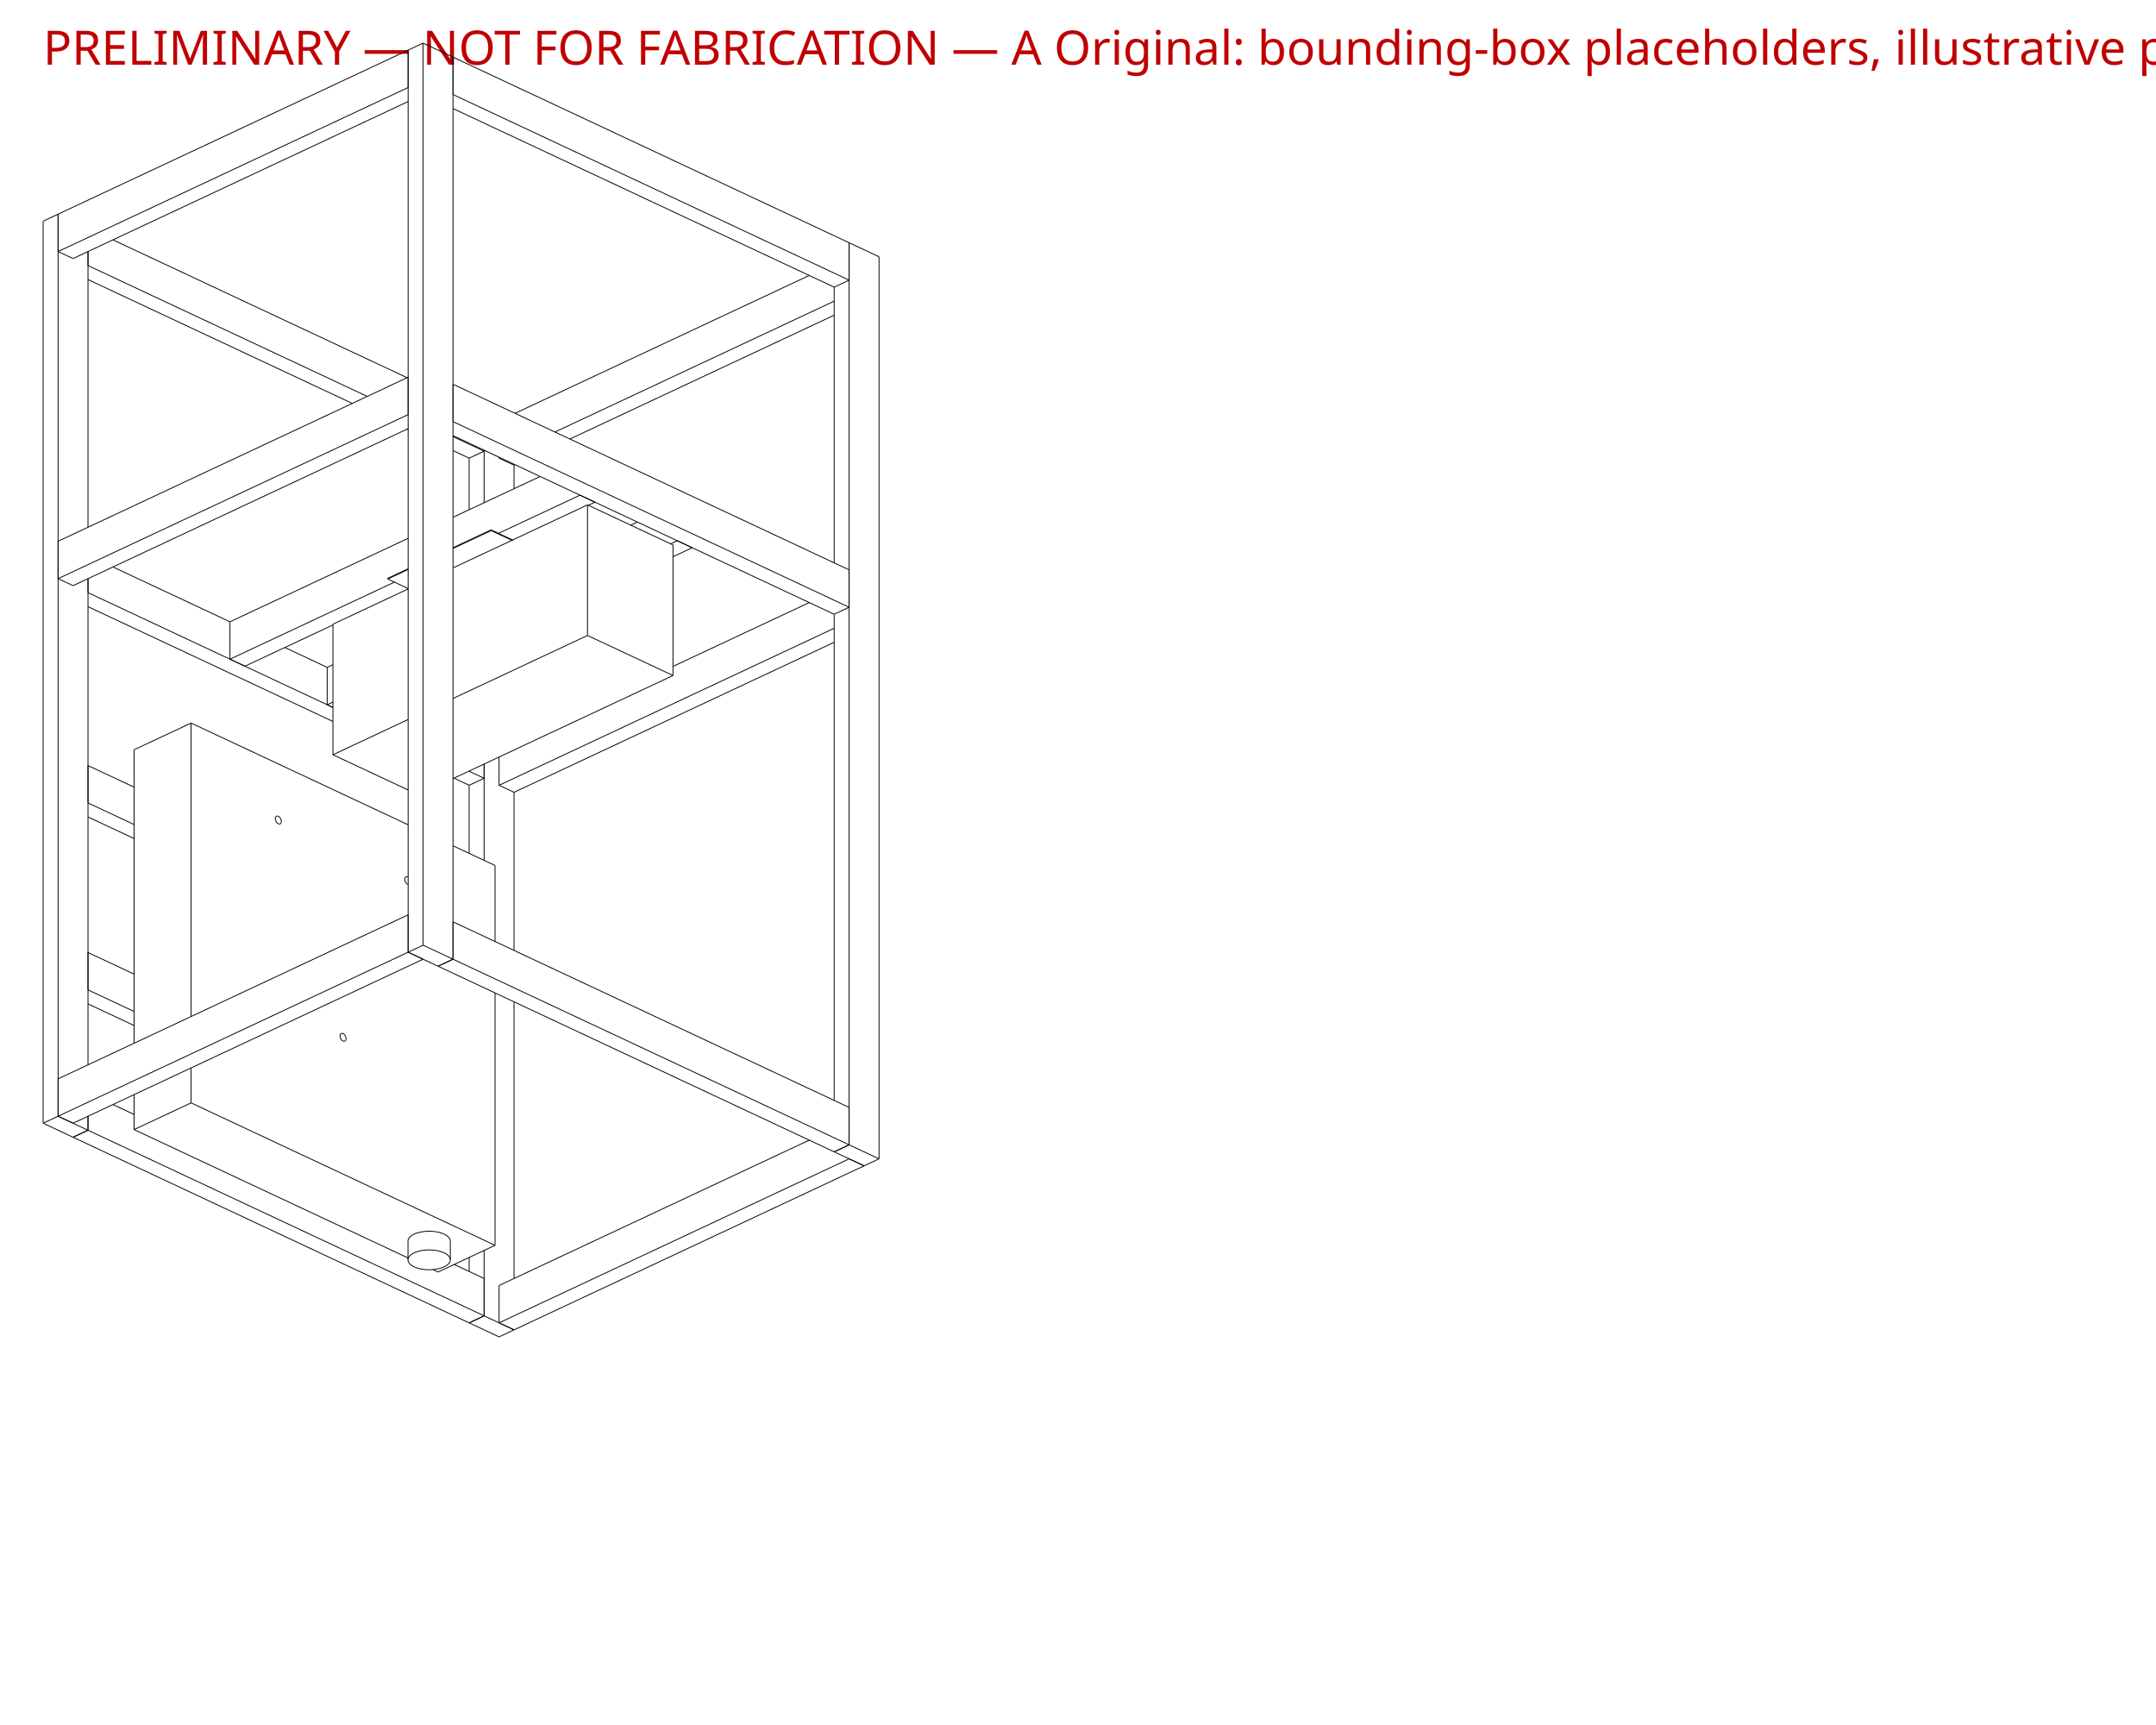
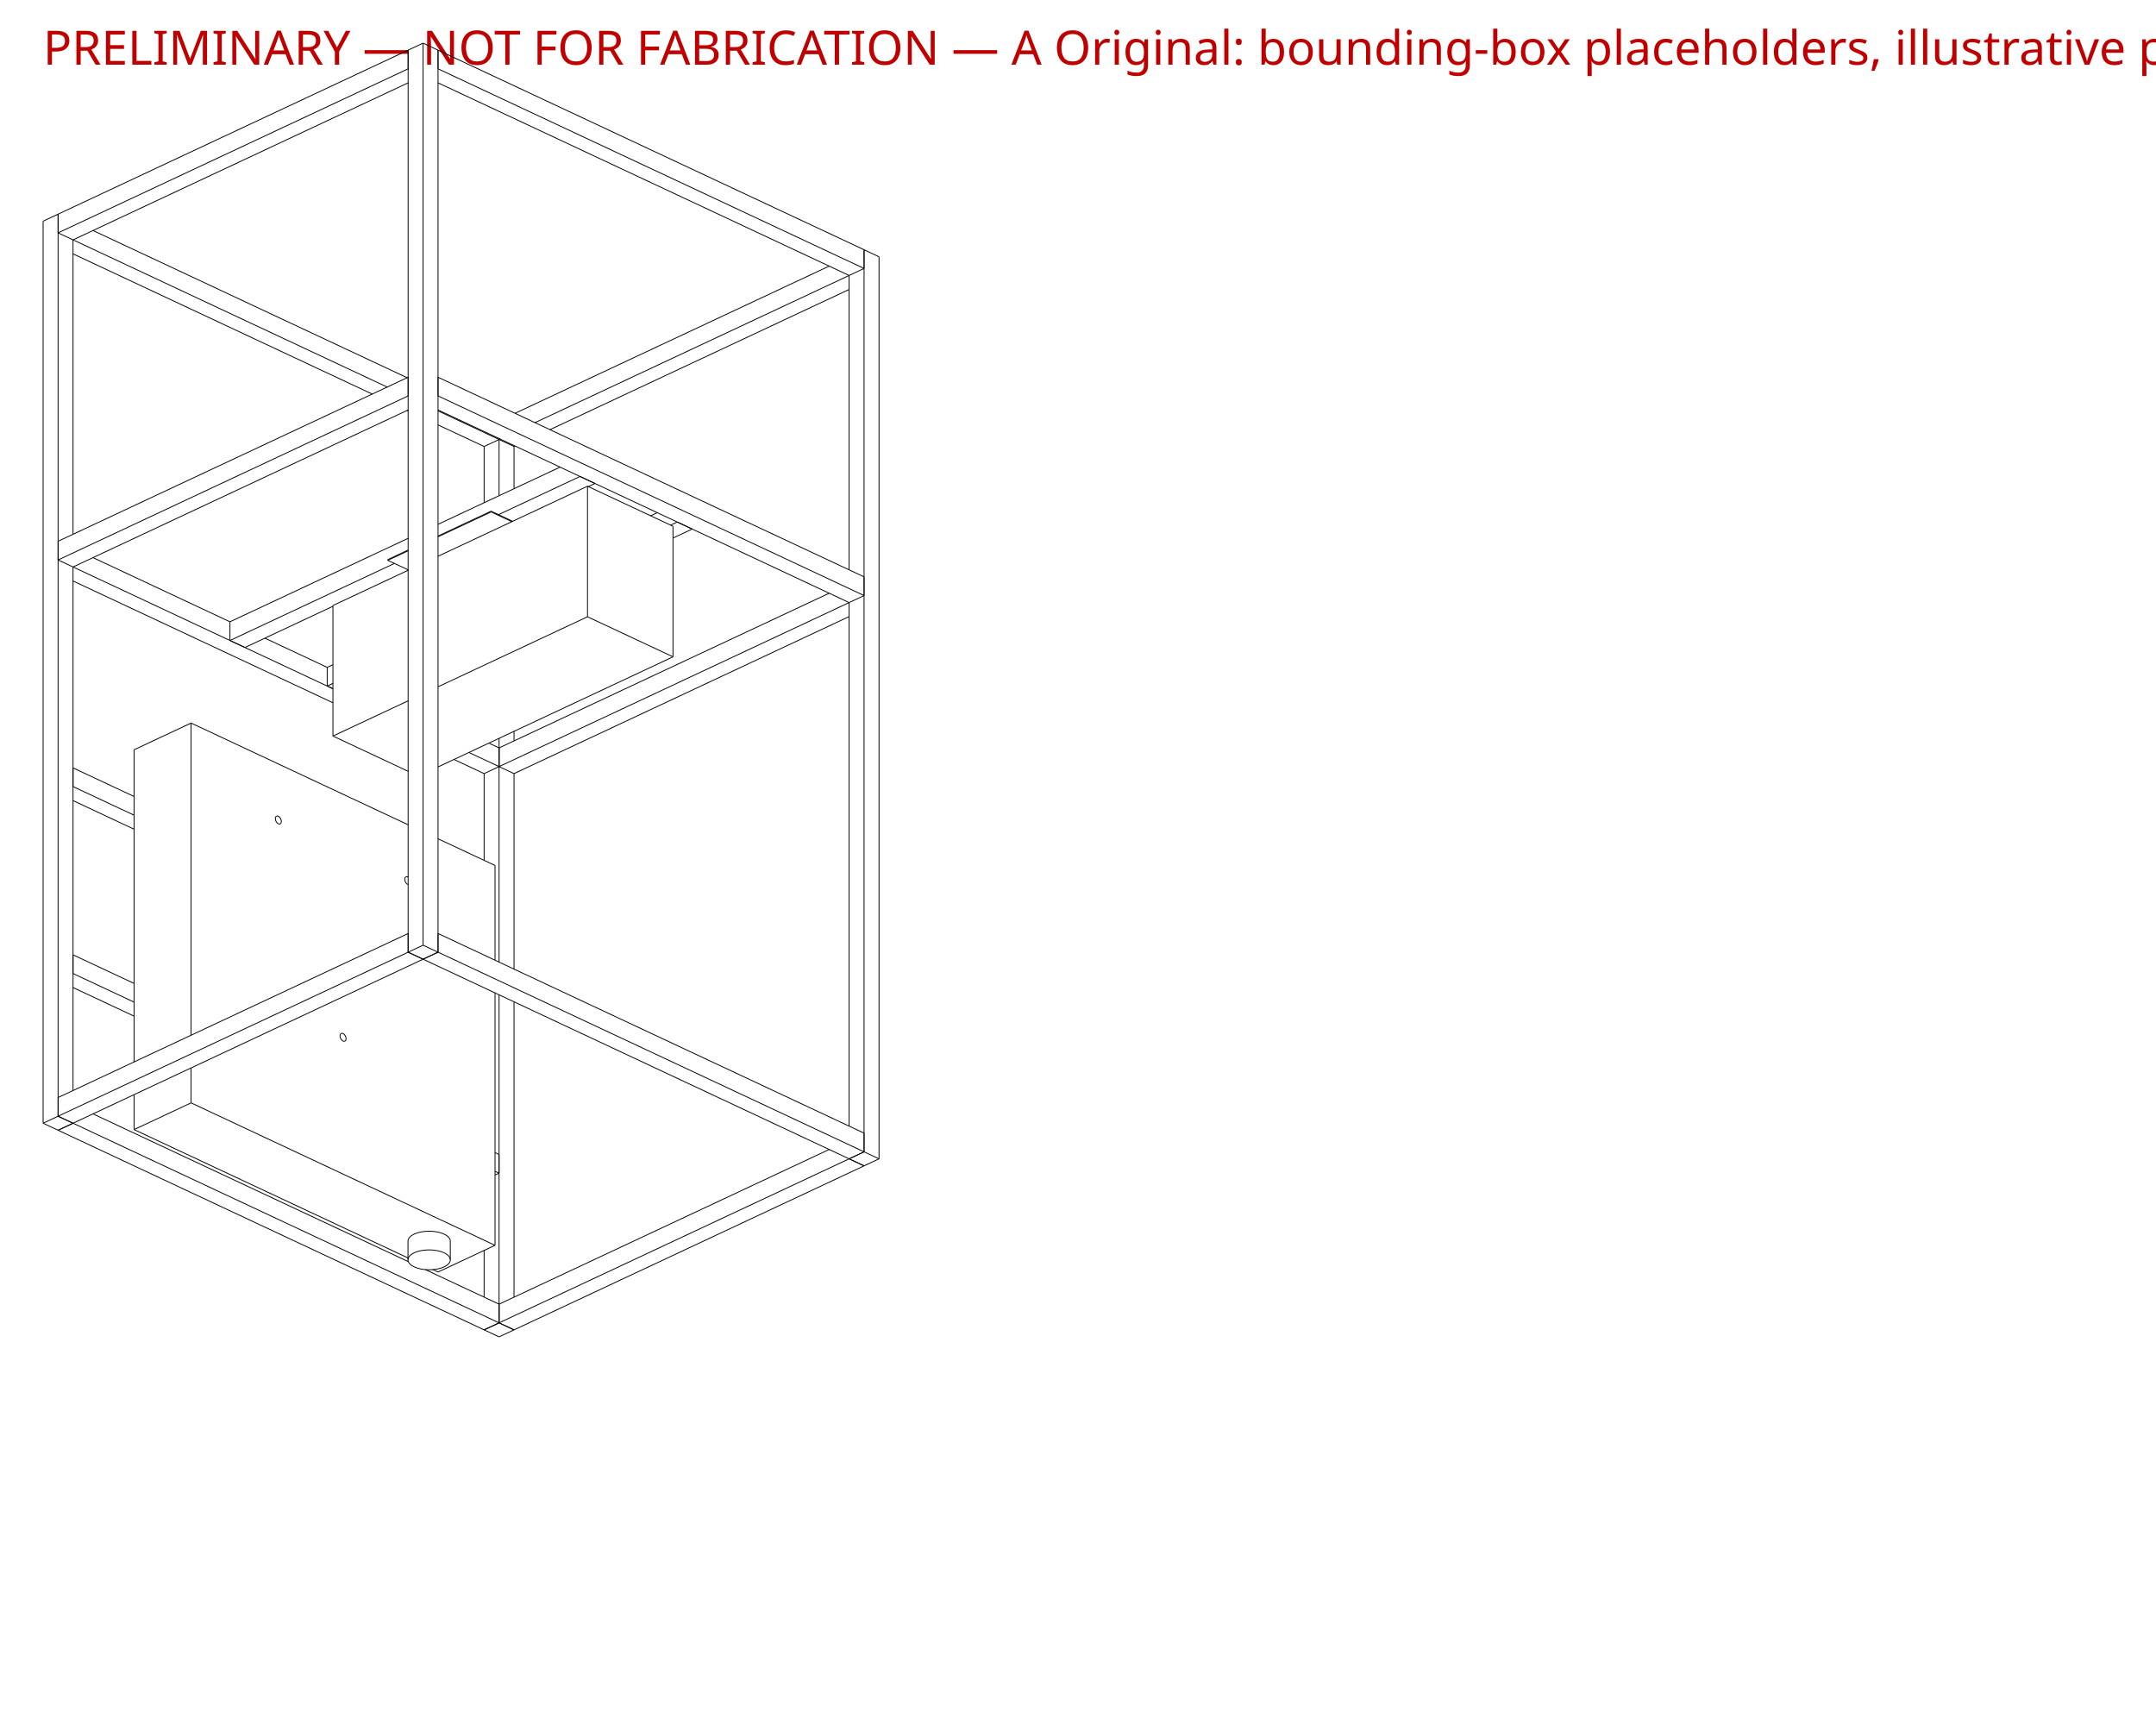
<svg xmlns="http://www.w3.org/2000/svg" width="1000.0" height="800.0">
  <text x="20" y="30" font-family="sans-serif" font-size="22" fill="#c00000">PRELIMINARY — NOT FOR FABRICATION — A Original: bounding-box placeholders, illustrative placement</text>
  <g transform="scale(0.4906118, -0.4906118)   translate(471.8177,-411.0203)" stroke-width="0.8" fill="none">
    <g stroke="rgb(160,160,160)" fill="none" stroke-dasharray="0.8,0.8">

       </g>
    <g stroke="rgb(0,0,0)" fill="none">
-       <path d="M0.0,-852.708 L-28.284,-839.456 " />
-       <path d="M-28.284,-22.086 L-28.284,-70.809 " />
-       <path d="M-28.284,-331.295 L-28.284,-395.654 " />
-       <path d="M-28.284,-777.615 L-28.284,-790.866 " />
-       <path d="M14.142,-28.712 L14.142,-50.931 " />
-       <path d="M14.142,-337.92 L14.142,-487.401 " />
-       <path d="M14.142,-535.99 L14.142,-797.492 " />
-       <path d="M14.142,-846.082 L-14.142,-832.83 " />
-       <path d="M-14.142,-14.577 L-14.142,-64.183 " />
-       <path d="M-14.142,-311.202 L-14.142,-402.28 " />
-       <path d="M-14.142,-770.989 L-14.142,-832.83 " />
+       <path d="M0.0,-852.708 L-14.142,-846.082 " />
+       <path d="M-14.142,-11.043 L-14.142,-64.183 " />
+       <path d="M-14.142,-320.251 L-14.142,-402.28 " />
+       <path d="M-14.142,-770.989 L-14.142,-815.161 " />
+       <path d="M14.142,-11.043 L14.142,-50.931 " />
+       <path d="M14.142,-280.281 L14.142,-289.331 " />
+       <path d="M14.142,-320.251 L14.142,-505.07 " />
+       <path d="M14.142,-535.99 L14.142,-815.161 " />
+       <path d="M14.142,-846.082 L0.0,-839.456 " />
+       <path d="M0.0,-3.534 L0.0,-57.557 " />
+       <path d="M0.0,-286.907 L0.0,-498.444 " />
+       <path d="M0.0,-529.365 L0.0,-839.456 " />
      <path d="M0.0,-852.708 L14.142,-846.082 " />
-       <path d="M-28.284,-839.456 L-14.142,-832.83 " />
-       <path d="M345.068,-691.036 L316.784,-677.785 " />
-       <path d="M316.784,139.585 L316.784,-121.033 " />
-       <path d="M316.784,-169.623 L316.784,-629.195 " />
+       <path d="M-14.142,-846.082 L0.0,-839.456 " />
+       <path d="M345.068,-691.036 L330.926,-684.41 " />
+       <path d="M330.926,150.629 L330.926,-127.659 " />
+       <path d="M330.926,-158.58 L330.926,-653.49 " />
      <path d="M359.21,168.298 L359.21,-684.41 " />
-       <path d="M359.21,-684.41 L330.926,-671.159 " />
-       <path d="M330.926,181.549 L330.926,-671.159 " />
-       <path d="M359.21,168.298 L330.926,181.549 " />
+       <path d="M359.21,-684.41 L345.068,-677.785 " />
+       <path d="M345.068,174.924 L345.068,-677.785 " />
+       <path d="M359.21,168.298 L345.068,174.924 " />
      <path d="M345.068,-691.036 L359.21,-684.41 " />
-       <path d="M316.784,-677.785 L330.926,-671.159 " />
-       <path d="M-402.768,-664.003 L-431.052,-650.751 " />
+       <path d="M330.926,-684.41 L345.068,-677.785 " />
+       <path d="M-416.91,-657.377 L-431.052,-650.751 " />
      <path d="M-431.052,201.957 L-431.052,-650.751 " />
-       <path d="M-388.626,173.245 L-388.626,-87.373 " />
-       <path d="M-388.626,-135.963 L-388.626,-595.535 " />
-       <path d="M-388.626,-644.125 L-388.626,-657.377 " />
-       <path d="M-388.626,-657.377 L-416.91,-644.125 " />
+       <path d="M-402.768,184.288 L-402.768,-93.999 " />
+       <path d="M-402.768,-124.92 L-402.768,-619.83 " />
+       <path d="M-402.768,-650.751 L-416.91,-644.125 " />
      <path d="M-416.91,208.583 L-416.91,-644.125 " />
-       <path d="M-402.768,-664.003 L-388.626,-657.377 " />
+       <path d="M-416.91,-657.377 L-402.768,-650.751 " />
      <path d="M-431.052,201.957 L-416.91,208.583 " />
      <path d="M-431.052,-650.751 L-416.91,-644.125 " />
-       <path d="M-57.7,-502.331 L-85.984,-489.079 " />
+       <path d="M-71.842,-495.705 L-85.984,-489.079 " />
      <path d="M-85.984,363.629 L-85.984,-489.079 " />
-       <path d="M-43.558,357.003 L-43.558,-495.705 " />
-       <path d="M-43.558,-495.705 L-71.842,-482.453 " />
+       <path d="M-57.7,363.629 L-57.7,-489.079 " />
+       <path d="M-57.7,-489.079 L-71.842,-482.453 " />
      <path d="M-71.842,370.255 L-71.842,-482.453 " />
-       <path d="M-43.558,357.003 L-71.842,370.255 " />
-       <path d="M-57.7,-502.331 L-43.558,-495.705 " />
+       <path d="M-57.7,363.629 L-71.842,370.255 " />
+       <path d="M-71.842,-495.705 L-57.7,-489.079 " />
      <path d="M-85.984,363.629 L-71.842,370.255 " />
      <path d="M-85.984,-489.079 L-71.842,-482.453 " />
-       <path d="M14.142,-28.712 L0.0,-22.086 " />
-       <path d="M0.0,-21.203 L0.0,-22.086 " />
-       <path d="M14.142,-28.712 L15.085,-28.27 " />
-       <path d="M66.939,-3.976 L316.784,113.082 " />
-       <path d="M15.085,20.319 L293.214,150.629 " />
-       <path d="M0.0,-22.086 L0.943,-21.645 " />
-       <path d="M52.797,2.65 L316.784,126.334 " />
-       <path d="M-402.768,166.619 L-416.91,173.245 " />
-       <path d="M-416.91,208.583 L-416.91,173.245 " />
-       <path d="M-85.984,363.629 L-85.984,328.291 " />
-       <path d="M-402.768,166.619 L-85.984,315.039 " />
+       <path d="M14.142,-11.043 L0.0,-4.417 " />
+       <path d="M0.0,-3.534 L0.0,-4.417 " />
+       <path d="M14.142,-11.043 L15.085,-10.601 " />
+       <path d="M48.083,4.859 L330.926,137.377 " />
+       <path d="M15.085,20.319 L312.07,159.463 " />
+       <path d="M0.0,-4.417 L0.943,-3.976 " />
+       <path d="M33.941,11.485 L330.926,150.629 " />
+       <path d="M-402.768,184.288 L-416.91,190.914 " />
+       <path d="M-416.91,208.583 L-416.91,190.914 " />
+       <path d="M-85.984,363.629 L-85.984,345.96 " />
+       <path d="M-402.768,184.288 L-85.984,332.708 " />
      <path d="M-416.91,208.583 L-85.984,363.629 " />
-       <path d="M-416.91,173.245 L-85.984,328.291 " />
-       <path d="M-28.284,-22.086 L-43.558,-14.93 " />
-       <path d="M-85.984,4.947 L-86.927,5.389 " />
-       <path d="M-138.781,29.684 L-388.626,146.741 " />
-       <path d="M-14.142,-14.577 L-14.142,-15.46 " />
-       <path d="M-14.142,-15.46 L-43.558,-1.679 " />
-       <path d="M-124.639,36.31 L-388.626,159.993 " />
-       <path d="M-388.626,173.245 L-388.626,159.993 " />
-       <path d="M-86.927,53.979 L-365.056,184.288 " />
-       <path d="M-28.284,-22.086 L-14.142,-15.46 " />
-       <path d="M316.784,139.585 L-43.558,308.413 " />
-       <path d="M330.926,181.549 L330.926,146.211 " />
-       <path d="M330.926,146.211 L-43.558,321.665 " />
-       <path d="M-43.558,357.003 L-43.558,321.665 " />
-       <path d="M330.926,181.549 L-43.558,357.003 " />
-       <path d="M316.784,139.585 L330.926,146.211 " />
-       <path d="M14.142,-337.92 L0.0,-331.295 " />
-       <path d="M0.0,-304.576 L0.0,-331.295 " />
-       <path d="M14.142,-337.92 L316.784,-196.126 " />
-       <path d="M164.424,-218.921 L293.214,-158.58 " />
-       <path d="M0.0,-331.295 L316.784,-182.875 " />
-       <path d="M-402.768,-142.589 L-416.91,-135.963 " />
-       <path d="M-416.91,-100.625 L-416.91,-135.963 " />
-       <path d="M-85.984,54.421 L-85.984,19.083 " />
-       <path d="M-402.768,-142.589 L-85.984,5.831 " />
+       <path d="M-416.91,190.914 L-85.984,345.96 " />
+       <path d="M-14.142,-11.043 L-57.7,9.365 " />
+       <path d="M-85.984,22.616 L-86.927,23.058 " />
+       <path d="M-119.925,38.519 L-402.768,171.036 " />
+       <path d="M0.0,-3.534 L0.0,-4.417 " />
+       <path d="M0.0,-4.417 L-57.7,22.616 " />
+       <path d="M-105.783,45.144 L-402.768,184.288 " />
+       <path d="M-86.927,53.979 L-383.912,193.123 " />
+       <path d="M-14.142,-11.043 L0.0,-4.417 " />
+       <path d="M330.926,150.629 L-57.7,332.708 " />
+       <path d="M345.068,174.924 L345.068,157.254 " />
+       <path d="M345.068,157.254 L-57.7,345.96 " />
+       <path d="M-57.7,363.629 L-57.7,345.96 " />
+       <path d="M345.068,174.924 L-57.7,363.629 " />
+       <path d="M330.926,150.629 L345.068,157.254 " />
+       <path d="M14.142,-320.251 L0.0,-313.626 " />
+       <path d="M0.0,-295.956 L0.0,-313.626 " />
+       <path d="M14.142,-320.251 L330.926,-171.831 " />
+       <path d="M0.0,-295.956 L312.07,-149.745 " />
+       <path d="M0.0,-313.626 L330.926,-158.58 " />
+       <path d="M-402.768,-124.92 L-416.91,-118.294 " />
+       <path d="M-416.91,-100.625 L-416.91,-118.294 " />
+       <path d="M-85.984,54.421 L-85.984,36.752 " />
+       <path d="M-402.768,-124.92 L-85.984,23.5 " />
      <path d="M-416.91,-100.625 L-85.984,54.421 " />
-       <path d="M-416.91,-135.963 L-85.984,19.083 " />
-       <path d="M-28.284,-331.295 L-42.656,-324.561 " />
-       <path d="M-157.07,-270.956 L-388.626,-162.467 " />
-       <path d="M-14.142,-311.202 L-14.142,-324.669 " />
-       <path d="M-14.142,-324.669 L-28.514,-317.935 " />
-       <path d="M-157.07,-257.704 L-388.626,-149.215 " />
-       <path d="M-388.626,-135.963 L-388.626,-149.215 " />
-       <path d="M-162.493,-219.825 L-202.563,-201.052 " />
-       <path d="M-254.417,-176.757 L-365.056,-124.92 " />
-       <path d="M-28.284,-331.295 L-14.142,-324.669 " />
-       <path d="M316.784,-169.623 L-43.558,-0.795 " />
-       <path d="M330.926,-127.659 L330.926,-162.997 " />
-       <path d="M330.926,-162.997 L-43.558,12.457 " />
-       <path d="M-43.558,47.795 L-43.558,12.457 " />
-       <path d="M330.926,-127.659 L-43.558,47.795 " />
-       <path d="M316.784,-169.623 L330.926,-162.997 " />
+       <path d="M-416.91,-118.294 L-85.984,36.752 " />
+       <path d="M-14.142,-320.251 L-42.656,-306.892 " />
+       <path d="M-157.07,-253.287 L-402.768,-138.172 " />
+       <path d="M0.0,-295.956 L0.0,-313.626 " />
+       <path d="M0.0,-313.626 L-28.514,-300.266 " />
+       <path d="M-157.07,-240.035 L-402.768,-124.92 " />
+       <path d="M0.0,-295.956 L-9.658,-291.432 " />
+       <path d="M-162.493,-219.825 L-221.419,-192.217 " />
+       <path d="M-254.417,-176.757 L-383.912,-116.086 " />
+       <path d="M-14.142,-320.251 L0.0,-313.626 " />
+       <path d="M330.926,-158.58 L-57.7,23.5 " />
+       <path d="M345.068,-134.285 L345.068,-151.954 " />
+       <path d="M345.068,-151.954 L-57.7,36.752 " />
+       <path d="M-57.7,54.421 L-57.7,36.752 " />
+       <path d="M345.068,-134.285 L-57.7,54.421 " />
+       <path d="M330.926,-158.58 L345.068,-151.954 " />
      <path d="M14.142,-846.082 L0.0,-839.456 " />
-       <path d="M0.0,-804.118 L0.0,-839.456 " />
+       <path d="M0.0,-821.787 L0.0,-839.456 " />
      <path d="M345.068,-691.036 L330.926,-684.41 " />
      <path d="M14.142,-846.082 L345.068,-691.036 " />
-       <path d="M0.0,-804.118 L293.214,-666.741 " />
+       <path d="M0.0,-821.787 L312.07,-675.576 " />
      <path d="M0.0,-839.456 L330.926,-684.41 " />
      <path d="M-402.768,-650.751 L-416.91,-644.125 " />
-       <path d="M-416.91,-608.787 L-416.91,-644.125 " />
+       <path d="M-416.91,-626.456 L-416.91,-644.125 " />
      <path d="M-71.842,-495.705 L-85.984,-489.079 " />
-       <path d="M-85.984,-453.741 L-85.984,-489.079 " />
+       <path d="M-85.984,-471.41 L-85.984,-489.079 " />
      <path d="M-402.768,-650.751 L-71.842,-495.705 " />
-       <path d="M-416.91,-608.787 L-85.984,-453.741 " />
+       <path d="M-416.91,-626.456 L-85.984,-471.41 " />
      <path d="M-416.91,-644.125 L-85.984,-489.079 " />
-       <path d="M-28.284,-839.456 L-402.768,-664.003 " />
-       <path d="M-14.142,-797.492 L-14.142,-832.83 " />
-       <path d="M-14.142,-832.83 L-388.626,-657.377 " />
-       <path d="M-388.626,-644.125 L-388.626,-657.377 " />
-       <path d="M-14.142,-797.492 L-42.426,-784.241 " />
-       <path d="M-345.068,-642.446 L-365.056,-633.082 " />
-       <path d="M-28.284,-839.456 L-14.142,-832.83 " />
-       <path d="M-402.768,-664.003 L-388.626,-657.377 " />
-       <path d="M316.784,-677.785 L-57.7,-502.331 " />
-       <path d="M330.926,-635.821 L330.926,-671.159 " />
-       <path d="M330.926,-671.159 L-43.558,-495.705 " />
-       <path d="M-43.558,-460.367 L-43.558,-495.705 " />
-       <path d="M330.926,-635.821 L-43.558,-460.367 " />
-       <path d="M316.784,-677.785 L330.926,-671.159 " />
-       <path d="M-57.7,-502.331 L-43.558,-495.705 " />
-       <path d="M-157.07,-257.704 L-162.493,-255.163 " />
-       <path d="M-162.493,-219.825 L-162.493,-255.163 " />
-       <path d="M182.575,-106.743 L168.433,-100.117 " />
-       <path d="M164.424,-115.247 L182.575,-106.743 " />
+       <path d="M-14.142,-846.082 L-416.91,-657.377 " />
+       <path d="M0.0,-821.787 L0.0,-839.456 " />
+       <path d="M0.0,-839.456 L-402.768,-650.751 " />
+       <path d="M0.0,-821.787 L-69.79,-789.089 " />
+       <path d="M-85.774,-781.6 L-383.912,-641.916 " />
+       <path d="M-14.142,-846.082 L0.0,-839.456 " />
+       <path d="M-416.91,-657.377 L-402.768,-650.751 " />
+       <path d="M330.926,-684.41 L-71.842,-495.705 " />
+       <path d="M345.068,-660.115 L345.068,-677.785 " />
+       <path d="M345.068,-677.785 L-57.7,-489.079 " />
+       <path d="M-57.7,-471.41 L-57.7,-489.079 " />
+       <path d="M345.068,-660.115 L-57.7,-471.41 " />
+       <path d="M330.926,-684.41 L345.068,-677.785 " />
+       <path d="M-71.842,-495.705 L-57.7,-489.079 " />
+       <path d="M-157.07,-240.035 L-162.493,-237.494 " />
+       <path d="M-162.493,-219.825 L-162.493,-237.494 " />
+       <path d="M182.575,-89.074 L168.433,-82.448 " />
+       <path d="M164.424,-97.578 L182.575,-89.074 " />
      <path d="M-162.493,-219.825 L-157.07,-217.284 " />
-       <path d="M124.443,-85.39 L130.72,-82.448 " />
-       <path d="M-162.493,-255.163 L-157.07,-252.622 " />
-       <path d="M162.155,-103.059 L168.433,-100.117 " />
-       <path d="M-240.275,-218.721 L-254.417,-212.095 " />
-       <path d="M-254.417,-176.757 L-254.417,-212.095 " />
-       <path d="M90.651,-63.675 L76.509,-57.049 " />
-       <path d="M-240.275,-218.721 L-157.07,-179.737 " />
-       <path d="M84.373,-66.616 L90.651,-63.675 " />
+       <path d="M143.299,-76.555 L149.577,-73.614 " />
+       <path d="M-162.493,-237.494 L-157.07,-234.953 " />
+       <path d="M162.155,-85.39 L168.433,-82.448 " />
+       <path d="M-240.275,-201.052 L-254.417,-194.426 " />
+       <path d="M-254.417,-176.757 L-254.417,-194.426 " />
+       <path d="M90.651,-46.006 L76.509,-39.38 " />
+       <path d="M-240.275,-201.052 L-157.07,-162.068 " />
+       <path d="M84.373,-48.947 L90.651,-46.006 " />
      <path d="M-254.417,-176.757 L-85.984,-97.842 " />
-       <path d="M-43.558,-77.965 L38.797,-39.38 " />
-       <path d="M-254.417,-212.095 L-98.935,-139.248 " />
-       <path d="M-0.526,-93.141 L76.509,-57.049 " />
-       <path d="M-85.984,-145.315 L-105.209,-136.308 " />
-       <path d="M-105.209,-135.607 L-105.209,-136.308 " />
-       <path d="M12.096,-99.756 L-7.548,-90.552 " />
-       <path d="M-7.548,-89.851 L-7.548,-90.552 " />
-       <path d="M12.844,-99.406 L-7.548,-89.851 " />
-       <path d="M-105.209,-135.607 L-85.984,-126.6 " />
-       <path d="M-43.558,-106.722 L-7.548,-89.851 " />
-       <path d="M-105.209,-136.308 L-85.984,-127.301 " />
-       <path d="M-43.558,-107.424 L-7.548,-90.552 " />
-       <path d="M-85.984,-335.737 L-157.07,-302.432 " />
-       <path d="M-157.07,-179.014 L-157.07,-302.432 " />
-       <path d="M164.424,-104.121 L164.424,-227.54 " />
-       <path d="M164.424,-227.54 L83.601,-189.673 " />
-       <path d="M83.601,-66.254 L83.601,-189.673 " />
-       <path d="M164.424,-104.121 L83.601,-66.254 " />
-       <path d="M-43.558,-324.983 L164.424,-227.54 " />
-       <path d="M-157.07,-179.014 L-85.984,-145.709 " />
-       <path d="M-43.558,-125.831 L83.601,-66.254 " />
-       <path d="M-157.07,-302.432 L-85.984,-269.127 " />
-       <path d="M-43.558,-249.249 L83.601,-189.673 " />
-       <path d="M-345.068,-381.651 L-388.626,-361.244 " />
-       <path d="M-345.068,-368.4 L-388.626,-347.992 " />
-       <path d="M-388.626,-312.654 L-388.626,-347.992 " />
-       <path d="M-345.068,-333.061 L-388.626,-312.654 " />
-       <path d="M-345.068,-558.364 L-388.626,-537.956 " />
-       <path d="M-345.068,-545.112 L-388.626,-524.704 " />
-       <path d="M-388.626,-489.366 L-388.626,-524.704 " />
-       <path d="M-345.068,-509.774 L-388.626,-489.366 " />
+       <path d="M-57.7,-84.591 L57.653,-30.545 " />
+       <path d="M-254.417,-194.426 L-98.935,-121.579 " />
+       <path d="M-0.526,-75.472 L76.509,-39.38 " />
+       <path d="M-85.984,-127.646 L-105.209,-118.639 " />
+       <path d="M-105.209,-117.938 L-105.209,-118.639 " />
+       <path d="M12.096,-82.087 L-7.548,-72.883 " />
+       <path d="M-7.548,-72.182 L-7.548,-72.883 " />
+       <path d="M12.844,-81.737 L-7.548,-72.182 " />
+       <path d="M-105.209,-117.938 L-85.984,-108.931 " />
+       <path d="M-57.7,-95.679 L-7.548,-72.182 " />
+       <path d="M-105.209,-118.639 L-85.984,-109.632 " />
+       <path d="M-57.7,-96.38 L-7.548,-72.883 " />
+       <path d="M-85.984,-318.068 L-157.07,-284.763 " />
+       <path d="M-157.07,-161.345 L-157.07,-284.763 " />
+       <path d="M164.424,-86.452 L164.424,-209.871 " />
+       <path d="M164.424,-209.871 L83.601,-172.004 " />
+       <path d="M83.601,-48.585 L83.601,-172.004 " />
+       <path d="M164.424,-86.452 L83.601,-48.585 " />
+       <path d="M-57.7,-313.94 L164.424,-209.871 " />
+       <path d="M-157.07,-161.345 L-85.984,-128.04 " />
+       <path d="M-57.7,-114.788 L83.601,-48.585 " />
+       <path d="M-157.07,-284.763 L-85.984,-251.458 " />
+       <path d="M-57.7,-238.206 L83.601,-172.004 " />
+       <path d="M-345.068,-372.817 L-402.768,-345.783 " />
+       <path d="M-345.068,-359.565 L-402.768,-332.531 " />
+       <path d="M-402.768,-314.862 L-402.768,-332.531 " />
+       <path d="M-345.068,-341.896 L-402.768,-314.862 " />
+       <path d="M-345.068,-549.529 L-402.768,-522.496 " />
+       <path d="M0.0,-680.28 L0.0,-697.949 " />
+       <path d="M0.0,-697.949 L-3.818,-696.16 " />
+       <path d="M-345.068,-536.278 L-402.768,-509.244 " />
+       <path d="M-402.768,-491.575 L-402.768,-509.244 " />
+       <path d="M0.0,-680.28 L-3.818,-678.491 " />
+       <path d="M-345.068,-518.609 L-402.768,-491.575 " />
+       <path d="M-3.818,-699.738 L0.0,-697.949 " />
      <path d="M-57.7,-791.396 L-62.596,-789.103 " />
      <path d="M-86.114,-778.084 L-345.068,-656.758 " />
-       <path d="M-345.068,-297.723 L-345.068,-575.127 " />
+       <path d="M-345.068,-297.723 L-345.068,-592.796 " />
      <path d="M-345.068,-623.717 L-345.068,-656.758 " />
-       <path d="M-3.818,-407.117 L-3.818,-478.986 " />
+       <path d="M-3.818,-407.117 L-3.818,-496.655 " />
      <path d="M-3.818,-527.576 L-3.818,-766.152 " />
      <path d="M-3.818,-766.152 L-291.187,-631.514 " />
-       <path d="M-291.187,-272.479 L-291.187,-549.883 " />
+       <path d="M-291.187,-272.479 L-291.187,-567.552 " />
      <path d="M-291.187,-598.473 L-291.187,-631.514 " />
-       <path d="M-3.818,-407.117 L-43.558,-388.498 " />
+       <path d="M-3.818,-407.117 L-57.7,-381.872 " />
      <path d="M-85.984,-368.62 L-291.187,-272.479 " />
      <path d="M-57.7,-791.396 L-3.818,-766.152 " />
      <path d="M-345.068,-297.723 L-291.187,-272.479 " />
      <path d="M-345.068,-656.758 L-291.187,-631.514 " />
      <path d="M-51.972,-773.253 L-52.235,-773.132 L-52.502,-773.013 L-52.774,-772.897 L-53.051,-772.783 L-53.332,-772.672 L-53.617,-772.563 L-53.907,-772.456 L-54.2,-772.352 L-54.498,-772.251 L-54.8,-772.152 L-55.105,-772.055 L-55.415,-771.962 L-55.727,-771.871 L-56.044,-771.783 L-56.363,-771.697 L-56.687,-771.615 L-57.013,-771.535 L-57.342,-771.458 L-57.674,-771.383 L-58.01,-771.312 L-58.348,-771.244 L-58.688,-771.178 L-59.031,-771.115 L-59.377,-771.056 L-59.724,-770.999 L-60.074,-770.946 L-60.426,-770.895 L-60.78,-770.847 L-61.136,-770.803 L-61.493,-770.762 L-61.852,-770.723 L-62.213,-770.688 L-62.574,-770.656 L-62.937,-770.627 L-63.301,-770.601 L-63.666,-770.579 L-64.032,-770.559 L-64.399,-770.543 L-64.766,-770.529 L-65.133,-770.519 L-65.501,-770.512 L-65.869,-770.509 L-66.237,-770.508 L-66.605,-770.511 L-66.973,-770.517 L-67.341,-770.526 L-67.708,-770.538 L-68.075,-770.553 L-68.441,-770.572 L-68.806,-770.593 L-69.17,-770.618 L-69.534,-770.646 L-69.896,-770.677 L-70.257,-770.711 L-70.616,-770.749 L-70.974,-770.789 L-71.33,-770.832 L-71.685,-770.879 L-72.038,-770.928 L-72.388,-770.981 L-72.737,-771.037 L-73.083,-771.095 L-73.427,-771.157 L-73.768,-771.221 L-74.107,-771.289 L-74.443,-771.359 L-74.776,-771.432 L-75.107,-771.509 L-75.434,-771.588 L-75.758,-771.669 L-76.079,-771.754 L-76.397,-771.841 L-76.711,-771.931 L-77.021,-772.024 L-77.328,-772.119 L-77.631,-772.217 L-77.93,-772.318 L-78.225,-772.421 L-78.516,-772.527 L-78.802,-772.635 L-79.085,-772.746 L-79.363,-772.859 L-79.636,-772.974 L-79.905,-773.092 L-80.17,-773.212 L-80.429,-773.334 L-80.684,-773.459 L-80.934,-773.586 L-81.178,-773.715 L-81.418,-773.846 L-81.652,-773.979 L-81.881,-774.113 L-82.105,-774.25 L-82.324,-774.389 L-82.537,-774.53 L-82.744,-774.673 L-82.946,-774.817 L-83.142,-774.963 L-83.332,-775.111 L-83.516,-775.26 L-83.695,-775.411 L-83.867,-775.563 L-84.034,-775.717 L-84.194,-775.872 L-84.349,-776.029 L-84.497,-776.187 L-84.639,-776.346 L-84.774,-776.506 L-84.904,-776.668 L-85.027,-776.83 L-85.143,-776.994 L-85.253,-777.158 L-85.357,-777.324 L-85.454,-777.49 L-85.545,-777.657 L-85.629,-777.825 L-85.706,-777.994 L-85.777,-778.163 L-85.841,-778.333 L-85.898,-778.504 L-85.949,-778.674 L-85.993,-778.846 L-86.03,-779.017 L-86.06,-779.189 L-86.084,-779.361 L-86.101,-779.534 L-86.111,-779.706 L-86.114,-779.878 " />
      <path d="M-86.114,-779.878 L-86.113,-779.993 L-86.108,-780.108 L-86.101,-780.223 L-86.09,-780.338 L-86.077,-780.453 L-86.06,-780.568 L-86.041,-780.682 L-86.018,-780.797 L-85.993,-780.911 L-85.964,-781.026 L-85.933,-781.14 L-85.898,-781.253 L-85.861,-781.367 L-85.82,-781.48 L-85.777,-781.594 L-85.73,-781.707 L-85.681,-781.819 L-85.629,-781.932 L-85.573,-782.044 L-85.515,-782.155 L-85.454,-782.267 L-85.39,-782.378 L-85.323,-782.488 L-85.253,-782.599 L-85.181,-782.708 L-85.105,-782.818 L-85.027,-782.927 L-84.945,-783.035 L-84.861,-783.143 L-84.774,-783.251 L-84.685,-783.358 L-84.592,-783.464 L-84.497,-783.57 L-84.399,-783.676 L-84.298,-783.781 L-84.194,-783.885 L-84.088,-783.989 L-83.979,-784.092 L-83.867,-784.194 L-83.753,-784.296 L-83.636,-784.397 L-83.516,-784.497 L-83.394,-784.597 L-83.269,-784.696 L-83.142,-784.794 L-83.012,-784.892 L-82.879,-784.988 L-82.744,-785.084 L-82.606,-785.18 L-82.466,-785.274 L-82.324,-785.368 L-82.179,-785.46 L-81.881,-785.643 L-81.575,-785.823 L-81.259,-785.999 L-80.934,-786.171 L-80.599,-786.34 L-80.257,-786.504 L-79.905,-786.665 L-79.546,-786.822 L-79.178,-786.974 L-78.802,-787.122 L-78.419,-787.266 L-78.028,-787.405 L-77.631,-787.54 L-77.226,-787.67 L-76.814,-787.795 L-76.397,-787.916 L-75.972,-788.032 L-75.542,-788.142 L-75.107,-788.248 L-74.666,-788.349 L-74.219,-788.445 L-73.768,-788.536 L-73.312,-788.621 L-72.852,-788.701 L-72.388,-788.776 L-71.92,-788.845 L-71.449,-788.909 L-70.974,-788.968 L-70.497,-789.021 L-70.016,-789.069 L-69.534,-789.111 L-69.049,-789.147 L-68.563,-789.178 L-68.075,-789.204 L-67.586,-789.224 L-67.096,-789.238 L-66.605,-789.246 L-66.114,-789.249 L-65.624,-789.246 L-65.133,-789.238 L-64.643,-789.224 L-64.154,-789.204 L-63.666,-789.178 L-63.18,-789.147 L-62.695,-789.111 L-62.213,-789.069 L-61.732,-789.021 L-61.255,-788.968 L-60.78,-788.909 L-60.309,-788.845 L-59.841,-788.776 L-59.377,-788.701 L-58.917,-788.621 L-58.461,-788.536 L-58.01,-788.445 L-57.563,-788.349 L-57.122,-788.248 L-56.687,-788.142 L-56.257,-788.032 L-55.832,-787.916 L-55.415,-787.795 L-55.003,-787.67 L-54.598,-787.54 L-54.2,-787.405 L-53.81,-787.266 L-53.427,-787.122 L-53.051,-786.974 L-52.683,-786.822 L-52.324,-786.665 L-51.972,-786.504 L-51.63,-786.34 L-51.295,-786.171 L-50.97,-785.999 L-50.654,-785.823 L-50.348,-785.643 L-50.05,-785.46 L-49.905,-785.368 L-49.763,-785.274 L-49.623,-785.18 L-49.485,-785.084 L-49.35,-784.988 L-49.217,-784.892 L-49.087,-784.794 L-48.96,-784.696 L-48.835,-784.597 L-48.713,-784.497 L-48.593,-784.397 L-48.476,-784.296 L-48.362,-784.194 L-48.25,-784.092 L-48.141,-783.989 L-48.035,-783.885 L-47.931,-783.781 L-47.83,-783.676 L-47.732,-783.57 L-47.637,-783.464 L-47.544,-783.358 L-47.455,-783.251 L-47.368,-783.143 L-47.284,-783.035 L-47.202,-782.927 L-47.124,-782.818 L-47.048,-782.708 L-46.976,-782.599 L-46.906,-782.488 L-46.839,-782.378 L-46.775,-782.267 L-46.714,-782.155 L-46.656,-782.044 L-46.6,-781.932 L-46.548,-781.819 L-46.499,-781.707 L-46.452,-781.594 L-46.409,-781.48 L-46.368,-781.367 L-46.331,-781.253 L-46.296,-781.14 L-46.265,-781.026 L-46.236,-780.911 L-46.211,-780.797 L-46.188,-780.682 L-46.169,-780.568 L-46.152,-780.453 L-46.139,-780.338 L-46.128,-780.223 L-46.121,-780.108 L-46.116,-779.993 L-46.114,-779.878 " />
      <path d="M-46.114,-779.878 L-46.116,-779.763 L-46.121,-779.649 L-46.128,-779.534 L-46.139,-779.419 L-46.152,-779.304 L-46.169,-779.189 L-46.188,-779.075 L-46.211,-778.96 L-46.236,-778.846 L-46.265,-778.731 L-46.296,-778.617 L-46.331,-778.504 L-46.368,-778.39 L-46.409,-778.276 L-46.452,-778.163 L-46.499,-778.05 L-46.548,-777.938 L-46.6,-777.825 L-46.656,-777.713 L-46.714,-777.602 L-46.775,-777.49 L-46.839,-777.379 L-46.906,-777.269 L-46.976,-777.158 L-47.048,-777.049 L-47.124,-776.939 L-47.202,-776.83 L-47.284,-776.722 L-47.368,-776.614 L-47.455,-776.506 L-47.544,-776.399 L-47.637,-776.293 L-47.732,-776.187 L-47.83,-776.081 L-47.931,-775.976 L-48.035,-775.872 L-48.141,-775.768 L-48.25,-775.665 L-48.362,-775.563 L-48.476,-775.461 L-48.593,-775.36 L-48.713,-775.26 L-48.835,-775.16 L-48.96,-775.061 L-49.087,-774.963 L-49.217,-774.865 L-49.35,-774.769 L-49.485,-774.673 L-49.623,-774.577 L-49.763,-774.483 L-49.905,-774.389 L-50.05,-774.297 L-50.348,-774.113 L-50.654,-773.934 L-50.97,-773.758 L-51.295,-773.586 L-51.63,-773.417 L-51.972,-773.253 " />
      <path d="M-51.972,-755.584 L-52.235,-755.463 L-52.502,-755.344 L-52.774,-755.228 L-53.051,-755.114 L-53.332,-755.003 L-53.617,-754.894 L-53.907,-754.787 L-54.2,-754.683 L-54.498,-754.582 L-54.8,-754.483 L-55.105,-754.386 L-55.415,-754.293 L-55.727,-754.202 L-56.044,-754.114 L-56.363,-754.028 L-56.687,-753.945 L-57.013,-753.866 L-57.342,-753.788 L-57.674,-753.714 L-58.01,-753.643 L-58.348,-753.574 L-58.688,-753.509 L-59.031,-753.446 L-59.377,-753.387 L-59.724,-753.33 L-60.074,-753.277 L-60.426,-753.226 L-60.78,-753.178 L-61.136,-753.134 L-61.493,-753.093 L-61.852,-753.054 L-62.213,-753.019 L-62.574,-752.987 L-62.937,-752.958 L-63.301,-752.932 L-63.666,-752.909 L-64.032,-752.89 L-64.399,-752.874 L-64.766,-752.86 L-65.133,-752.85 L-65.501,-752.843 L-65.869,-752.84 L-66.237,-752.839 L-66.605,-752.842 L-66.973,-752.848 L-67.341,-752.857 L-67.708,-752.869 L-68.075,-752.884 L-68.441,-752.903 L-68.806,-752.924 L-69.17,-752.949 L-69.534,-752.977 L-69.896,-753.008 L-70.257,-753.042 L-70.616,-753.079 L-70.974,-753.12 L-71.33,-753.163 L-71.685,-753.21 L-72.038,-753.259 L-72.388,-753.312 L-72.737,-753.368 L-73.083,-753.426 L-73.427,-753.488 L-73.768,-753.552 L-74.107,-753.62 L-74.443,-753.69 L-74.776,-753.763 L-75.107,-753.84 L-75.434,-753.919 L-75.758,-754 L-76.079,-754.085 L-76.397,-754.172 L-76.711,-754.262 L-77.021,-754.355 L-77.328,-754.45 L-77.631,-754.548 L-77.93,-754.649 L-78.225,-754.752 L-78.516,-754.858 L-78.802,-754.966 L-79.085,-755.077 L-79.363,-755.19 L-79.636,-755.305 L-79.905,-755.423 L-80.17,-755.543 L-80.429,-755.665 L-80.684,-755.79 L-80.934,-755.917 L-81.178,-756.046 L-81.418,-756.176 L-81.652,-756.309 L-81.881,-756.444 L-82.105,-756.581 L-82.324,-756.72 L-82.537,-756.861 L-82.744,-757.004 L-82.946,-757.148 L-83.142,-757.294 L-83.332,-757.441 L-83.516,-757.591 L-83.695,-757.742 L-83.867,-757.894 L-84.034,-758.048 L-84.194,-758.203 L-84.349,-758.36 L-84.497,-758.518 L-84.639,-758.677 L-84.774,-758.837 L-84.904,-758.999 L-85.027,-759.161 L-85.143,-759.325 L-85.253,-759.489 L-85.357,-759.655 L-85.454,-759.821 L-85.545,-759.988 L-85.629,-760.156 L-85.706,-760.325 L-85.777,-760.494 L-85.841,-760.664 L-85.898,-760.835 L-85.949,-761.005 L-85.993,-761.177 L-86.03,-761.348 L-86.06,-761.52 L-86.084,-761.692 L-86.101,-761.865 L-86.111,-762.037 L-86.114,-762.209 " />
      <path d="M-46.114,-762.209 L-46.116,-762.094 L-46.121,-761.979 L-46.128,-761.865 L-46.139,-761.75 L-46.152,-761.635 L-46.169,-761.52 L-46.188,-761.405 L-46.211,-761.291 L-46.236,-761.177 L-46.265,-761.062 L-46.296,-760.948 L-46.331,-760.835 L-46.368,-760.721 L-46.409,-760.607 L-46.452,-760.494 L-46.499,-760.381 L-46.548,-760.269 L-46.6,-760.156 L-46.656,-760.044 L-46.714,-759.933 L-46.775,-759.821 L-46.839,-759.71 L-46.906,-759.6 L-46.976,-759.489 L-47.048,-759.38 L-47.124,-759.27 L-47.202,-759.161 L-47.284,-759.053 L-47.368,-758.945 L-47.455,-758.837 L-47.544,-758.73 L-47.637,-758.624 L-47.732,-758.518 L-47.83,-758.412 L-47.931,-758.307 L-48.035,-758.203 L-48.141,-758.099 L-48.25,-757.996 L-48.362,-757.894 L-48.476,-757.792 L-48.593,-757.691 L-48.713,-757.591 L-48.835,-757.491 L-48.96,-757.392 L-49.087,-757.294 L-49.217,-757.196 L-49.35,-757.1 L-49.485,-757.004 L-49.623,-756.908 L-49.763,-756.814 L-49.905,-756.72 L-50.05,-756.627 L-50.348,-756.444 L-50.654,-756.265 L-50.97,-756.089 L-51.295,-755.917 L-51.63,-755.748 L-51.972,-755.584 " />
      <path d="M-86.324,-425.002 L-86.239,-425.04 L-86.154,-425.075 L-86.069,-425.107 L-85.984,-425.136 " />
      <path d="M-85.984,-418.119 L-86.119,-418.04 L-86.254,-417.969 L-86.389,-417.905 L-86.523,-417.85 L-86.658,-417.803 L-86.792,-417.764 L-86.924,-417.734 L-86.99,-417.722 L-87.056,-417.712 L-87.121,-417.704 L-87.185,-417.699 L-87.249,-417.695 L-87.313,-417.694 L-87.376,-417.695 L-87.438,-417.698 L-87.5,-417.703 L-87.561,-417.711 L-87.621,-417.72 L-87.681,-417.732 L-87.74,-417.745 L-87.798,-417.761 L-87.855,-417.779 L-87.912,-417.799 L-87.967,-417.822 L-88.022,-417.846 " />
      <path d="M-88.022,-417.846 L-88.109,-417.89 L-88.193,-417.94 L-88.274,-417.995 L-88.353,-418.055 L-88.428,-418.12 L-88.5,-418.191 L-88.569,-418.266 L-88.635,-418.347 L-88.697,-418.432 L-88.755,-418.522 L-88.809,-418.616 L-88.86,-418.715 L-88.907,-418.818 L-88.95,-418.924 L-88.989,-419.035 L-89.024,-419.15 L-89.055,-419.268 L-89.082,-419.389 L-89.104,-419.513 L-89.123,-419.641 L-89.137,-419.771 L-89.146,-419.904 L-89.152,-420.039 L-89.153,-420.177 L-89.15,-420.316 L-89.142,-420.457 L-89.13,-420.6 L-89.114,-420.744 L-89.094,-420.889 L-89.069,-421.035 L-89.041,-421.181 L-89.008,-421.328 L-88.971,-421.476 L-88.93,-421.623 L-88.885,-421.77 L-88.836,-421.917 L-88.783,-422.062 L-88.727,-422.207 L-88.667,-422.351 L-88.603,-422.494 L-88.536,-422.635 L-88.466,-422.774 L-88.392,-422.911 L-88.315,-423.046 L-88.235,-423.179 L-88.152,-423.309 L-88.067,-423.436 L-87.978,-423.56 L-87.887,-423.681 L-87.794,-423.799 L-87.699,-423.913 L-87.601,-424.023 L-87.502,-424.13 L-87.401,-424.232 L-87.298,-424.33 L-87.193,-424.424 L-87.088,-424.513 L-86.981,-424.598 L-86.873,-424.678 L-86.764,-424.753 L-86.655,-424.823 L-86.545,-424.888 L-86.435,-424.948 L-86.324,-425.002 " />
      <path d="M-208.68,-367.676 L-208.567,-367.726 L-208.453,-367.771 L-208.34,-367.809 L-208.227,-367.842 L-208.116,-367.869 L-208.005,-367.89 L-207.895,-367.905 L-207.786,-367.913 L-207.679,-367.916 L-207.573,-367.912 L-207.47,-367.903 L-207.368,-367.887 L-207.268,-367.865 L-207.171,-367.837 L-207.076,-367.804 L-206.983,-367.764 " />
      <path d="M-206.983,-367.764 L-206.928,-367.737 L-206.874,-367.708 L-206.822,-367.676 L-206.77,-367.643 L-206.719,-367.607 L-206.67,-367.569 L-206.622,-367.529 L-206.575,-367.487 L-206.529,-367.444 L-206.484,-367.398 L-206.441,-367.35 L-206.4,-367.3 L-206.359,-367.249 L-206.32,-367.195 L-206.283,-367.14 L-206.247,-367.082 L-206.212,-367.024 L-206.179,-366.963 L-206.147,-366.9 L-206.117,-366.836 L-206.089,-366.771 L-206.062,-366.704 L-206.036,-366.635 L-206.012,-366.564 L-205.969,-366.42 L-205.933,-366.269 L-205.903,-366.114 L-205.88,-365.953 L-205.864,-365.789 L-205.855,-365.62 L-205.852,-365.448 L-205.856,-365.273 L-205.867,-365.095 L-205.885,-364.914 L-205.909,-364.732 L-205.941,-364.548 L-205.978,-364.364 L-206.023,-364.179 L-206.073,-363.993 L-206.13,-363.809 L-206.193,-363.625 L-206.262,-363.442 L-206.337,-363.261 L-206.418,-363.082 L-206.504,-362.905 L-206.595,-362.732 L-206.691,-362.562 L-206.792,-362.395 L-206.898,-362.233 L-207.008,-362.076 L-207.122,-361.923 L-207.239,-361.776 L-207.361,-361.635 L-207.485,-361.499 L-207.612,-361.37 L-207.742,-361.248 L-207.874,-361.133 L-208.008,-361.024 L-208.144,-360.924 L-208.28,-360.831 L-208.418,-360.746 L-208.557,-360.669 L-208.696,-360.601 L-208.834,-360.541 L-208.904,-360.514 L-208.973,-360.49 L-209.042,-360.468 L-209.11,-360.448 L-209.179,-360.43 L-209.247,-360.414 L-209.315,-360.401 L-209.382,-360.39 L-209.449,-360.381 L-209.516,-360.374 L-209.582,-360.37 L-209.648,-360.368 L-209.713,-360.368 L-209.777,-360.371 L-209.841,-360.375 L-209.903,-360.382 L-209.966,-360.392 L-210.027,-360.403 L-210.088,-360.417 L-210.148,-360.433 L-210.206,-360.451 L-210.264,-360.472 L-210.321,-360.495 L-210.378,-360.52 " />
      <path d="M-210.378,-360.52 L-210.465,-360.564 L-210.549,-360.613 L-210.63,-360.668 L-210.709,-360.728 L-210.784,-360.794 L-210.856,-360.864 L-210.925,-360.94 L-210.991,-361.02 L-211.053,-361.106 L-211.111,-361.195 L-211.165,-361.29 L-211.216,-361.388 L-211.263,-361.491 L-211.306,-361.598 L-211.345,-361.709 L-211.38,-361.823 L-211.411,-361.941 L-211.438,-362.062 L-211.46,-362.187 L-211.479,-362.314 L-211.493,-362.445 L-211.502,-362.578 L-211.508,-362.713 L-211.509,-362.85 L-211.506,-362.99 L-211.498,-363.131 L-211.486,-363.273 L-211.47,-363.417 L-211.45,-363.562 L-211.425,-363.708 L-211.397,-363.855 L-211.364,-364.002 L-211.327,-364.149 L-211.286,-364.297 L-211.241,-364.444 L-211.192,-364.59 L-211.139,-364.736 L-211.083,-364.881 L-211.023,-365.025 L-210.959,-365.167 L-210.892,-365.308 L-210.822,-365.448 L-210.748,-365.585 L-210.671,-365.72 L-210.591,-365.852 L-210.508,-365.982 L-210.423,-366.109 L-210.334,-366.234 L-210.243,-366.355 L-210.15,-366.472 L-210.055,-366.586 L-209.957,-366.697 L-209.858,-366.803 L-209.757,-366.906 L-209.654,-367.004 L-209.549,-367.098 L-209.444,-367.187 L-209.337,-367.272 L-209.229,-367.351 L-209.12,-367.427 L-209.011,-367.497 L-208.901,-367.561 L-208.791,-367.621 L-208.68,-367.676 " />
      <path d="M-147.502,-573.051 L-147.389,-573.102 L-147.275,-573.146 L-147.162,-573.185 L-147.049,-573.218 L-146.938,-573.245 L-146.827,-573.266 L-146.717,-573.28 L-146.608,-573.289 L-146.501,-573.292 L-146.395,-573.288 L-146.292,-573.278 L-146.19,-573.263 L-146.09,-573.241 L-145.993,-573.213 L-145.898,-573.179 L-145.805,-573.14 " />
      <path d="M-145.805,-573.14 L-145.75,-573.113 L-145.696,-573.083 L-145.644,-573.052 L-145.592,-573.018 L-145.541,-572.983 L-145.492,-572.945 L-145.444,-572.905 L-145.397,-572.863 L-145.351,-572.819 L-145.306,-572.773 L-145.263,-572.726 L-145.222,-572.676 L-145.181,-572.624 L-145.142,-572.571 L-145.105,-572.515 L-145.069,-572.458 L-145.034,-572.399 L-145.001,-572.339 L-144.969,-572.276 L-144.939,-572.212 L-144.911,-572.147 L-144.884,-572.079 L-144.858,-572.01 L-144.834,-571.94 L-144.791,-571.795 L-144.755,-571.645 L-144.725,-571.489 L-144.702,-571.329 L-144.686,-571.164 L-144.677,-570.996 L-144.674,-570.824 L-144.678,-570.648 L-144.689,-570.47 L-144.707,-570.29 L-144.731,-570.108 L-144.763,-569.924 L-144.8,-569.74 L-144.845,-569.554 L-144.895,-569.369 L-144.952,-569.184 L-145.015,-569 L-145.084,-568.817 L-145.159,-568.636 L-145.24,-568.457 L-145.326,-568.281 L-145.417,-568.107 L-145.513,-567.937 L-145.614,-567.771 L-145.72,-567.609 L-145.83,-567.452 L-145.944,-567.299 L-146.061,-567.152 L-146.183,-567.01 L-146.307,-566.875 L-146.434,-566.746 L-146.564,-566.624 L-146.696,-566.508 L-146.83,-566.4 L-146.966,-566.299 L-147.102,-566.207 L-147.24,-566.122 L-147.379,-566.045 L-147.518,-565.977 L-147.656,-565.917 L-147.726,-565.89 L-147.795,-565.866 L-147.864,-565.843 L-147.932,-565.823 L-148.001,-565.805 L-148.069,-565.79 L-148.137,-565.776 L-148.204,-565.765 L-148.271,-565.756 L-148.338,-565.75 L-148.404,-565.746 L-148.47,-565.744 L-148.535,-565.744 L-148.599,-565.746 L-148.663,-565.751 L-148.725,-565.758 L-148.788,-565.767 L-148.849,-565.779 L-148.91,-565.793 L-148.97,-565.809 L-149.028,-565.827 L-149.086,-565.848 L-149.143,-565.87 L-149.2,-565.895 " />
      <path d="M-149.2,-565.895 L-149.287,-565.939 L-149.371,-565.989 L-149.452,-566.044 L-149.531,-566.104 L-149.606,-566.17 L-149.678,-566.24 L-149.747,-566.316 L-149.813,-566.396 L-149.875,-566.481 L-149.933,-566.571 L-149.987,-566.665 L-150.038,-566.764 L-150.085,-566.867 L-150.128,-566.974 L-150.167,-567.084 L-150.202,-567.199 L-150.233,-567.317 L-150.26,-567.438 L-150.282,-567.563 L-150.301,-567.69 L-150.315,-567.82 L-150.324,-567.953 L-150.33,-568.088 L-150.331,-568.226 L-150.328,-568.365 L-150.32,-568.506 L-150.308,-568.649 L-150.292,-568.793 L-150.272,-568.938 L-150.247,-569.084 L-150.219,-569.231 L-150.186,-569.378 L-150.149,-569.525 L-150.108,-569.672 L-150.063,-569.819 L-150.014,-569.966 L-149.961,-570.112 L-149.905,-570.257 L-149.845,-570.401 L-149.781,-570.543 L-149.714,-570.684 L-149.644,-570.823 L-149.57,-570.961 L-149.493,-571.095 L-149.413,-571.228 L-149.33,-571.358 L-149.245,-571.485 L-149.156,-571.609 L-149.065,-571.73 L-148.972,-571.848 L-148.877,-571.962 L-148.779,-572.072 L-148.68,-572.179 L-148.579,-572.281 L-148.476,-572.379 L-148.371,-572.473 L-148.266,-572.563 L-148.159,-572.647 L-148.051,-572.727 L-147.942,-572.802 L-147.833,-572.872 L-147.723,-572.937 L-147.613,-572.997 L-147.502,-573.051 " />
      <path d="M-86.114,-762.209 L-86.114,-779.878 " />
      <path d="M-46.114,-762.209 L-46.114,-779.878 " />
    </g>
  </g>
</svg>
